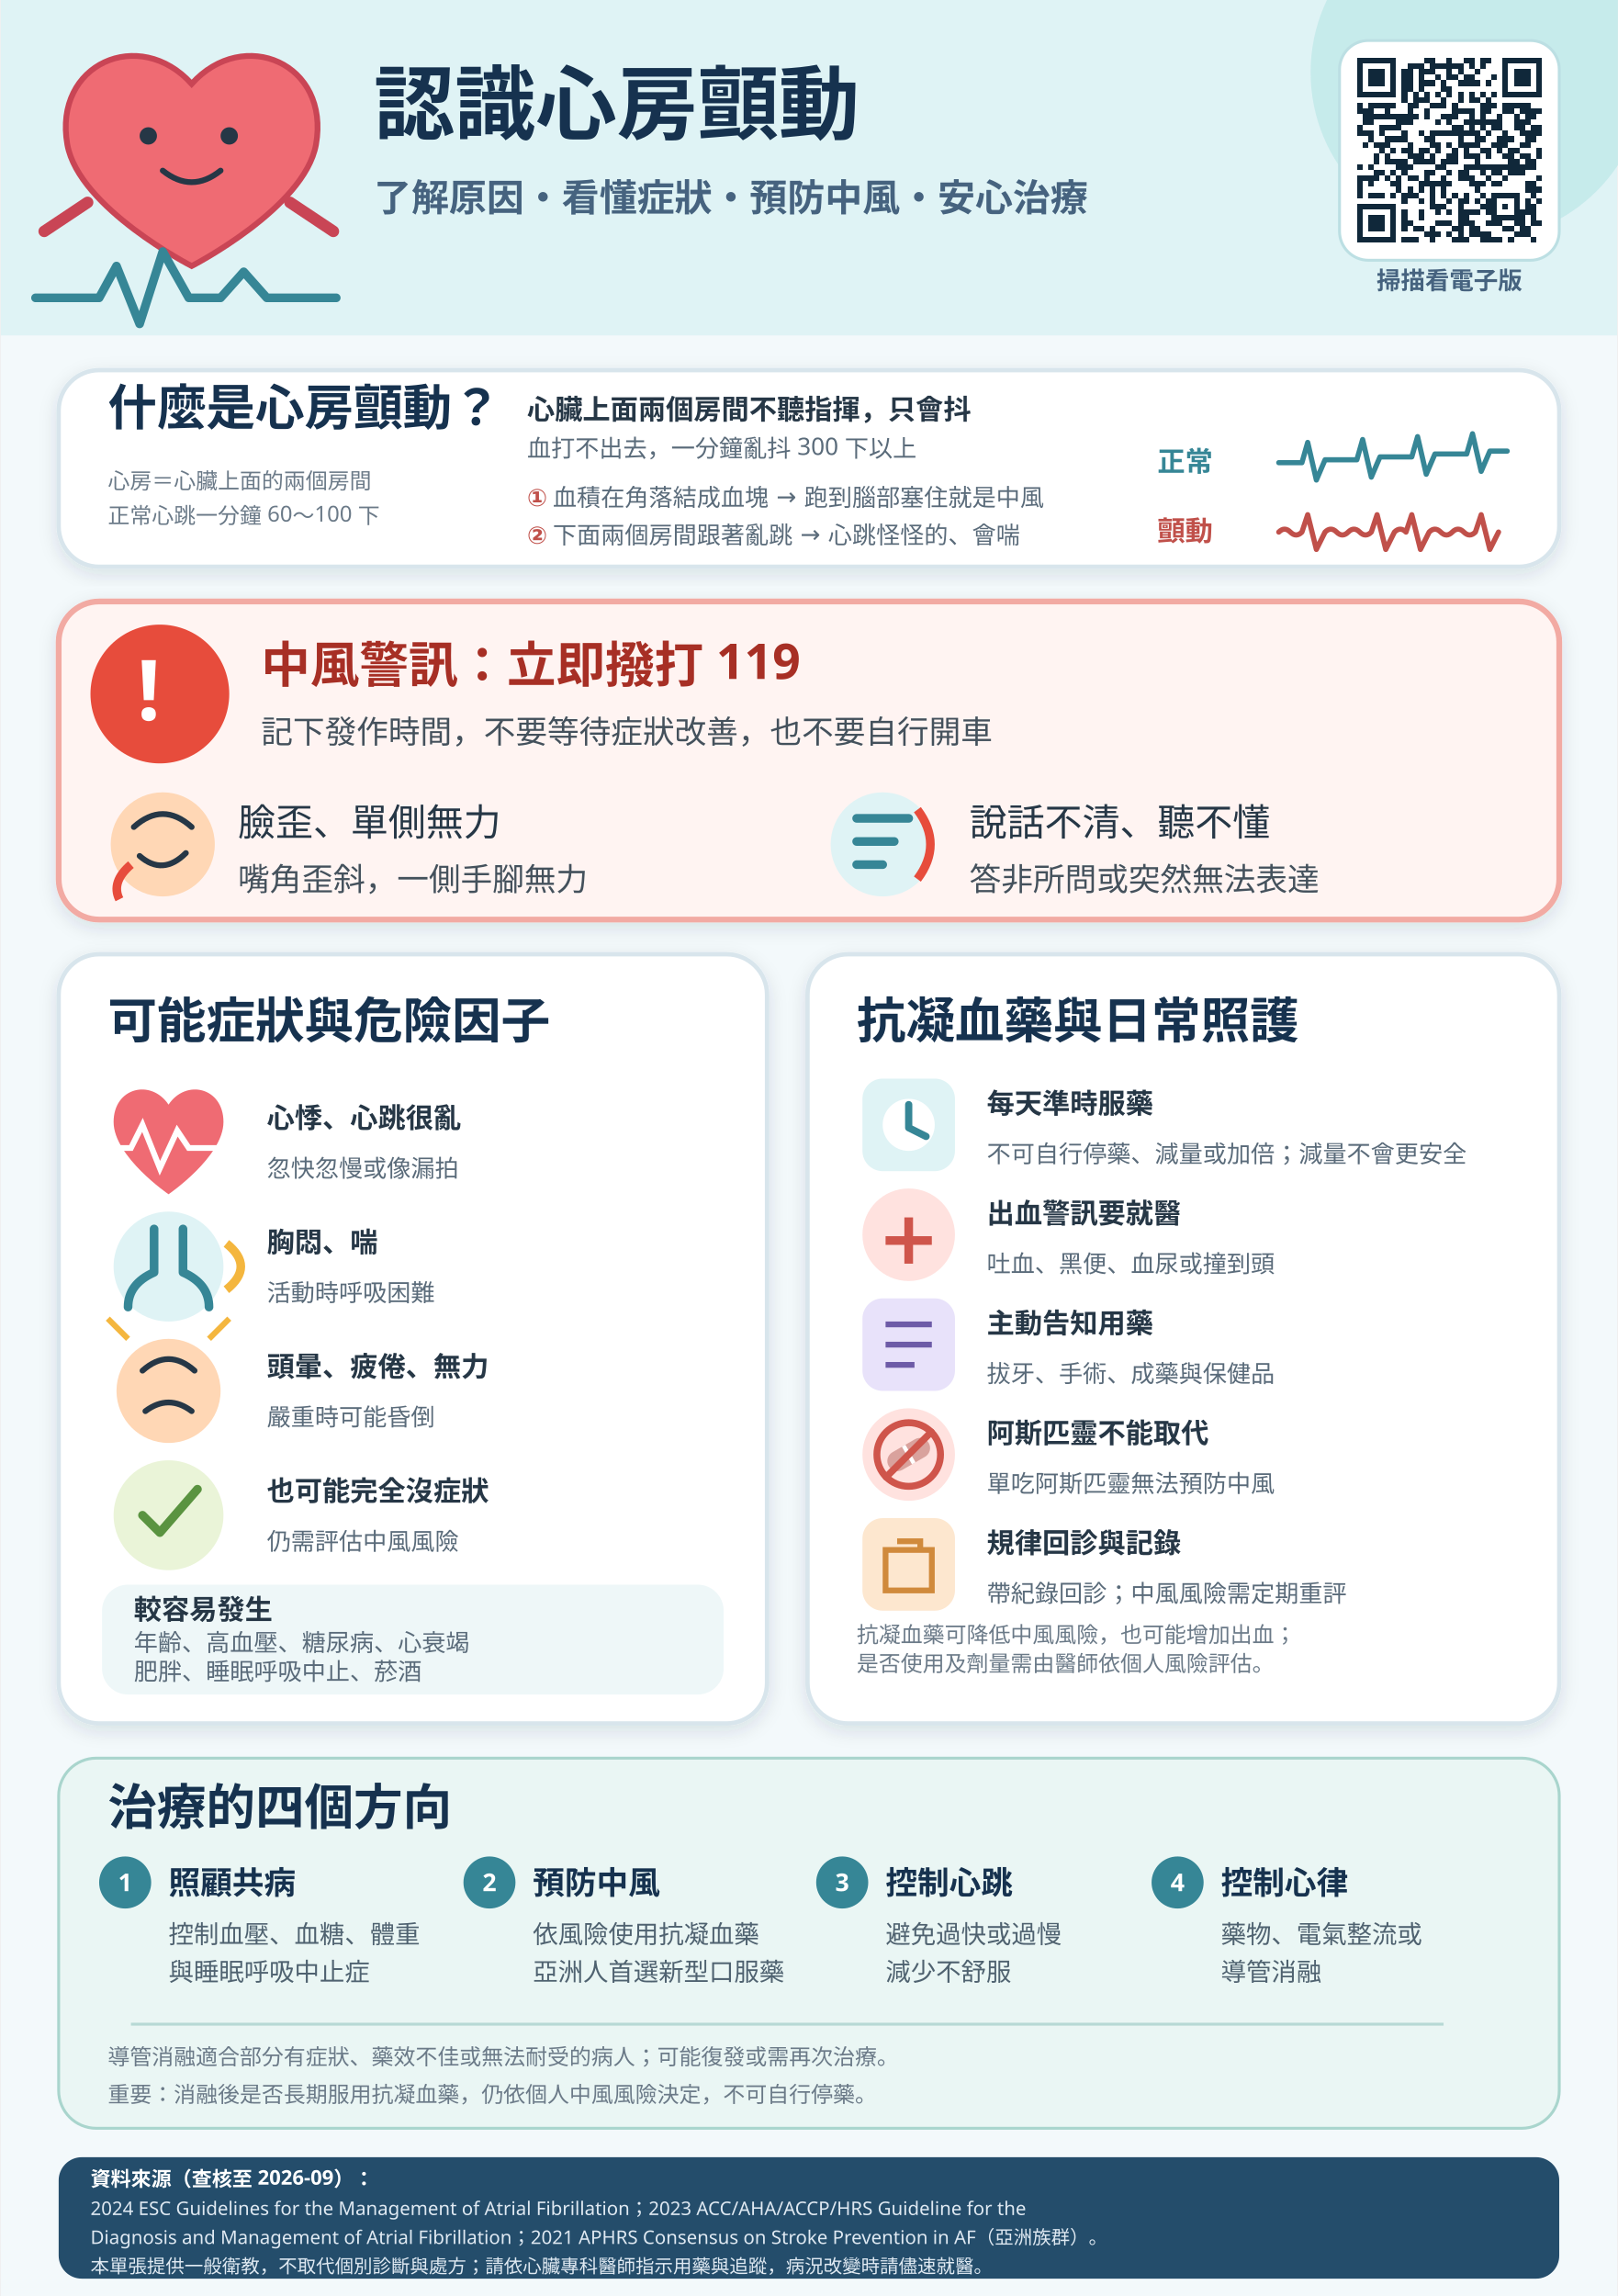
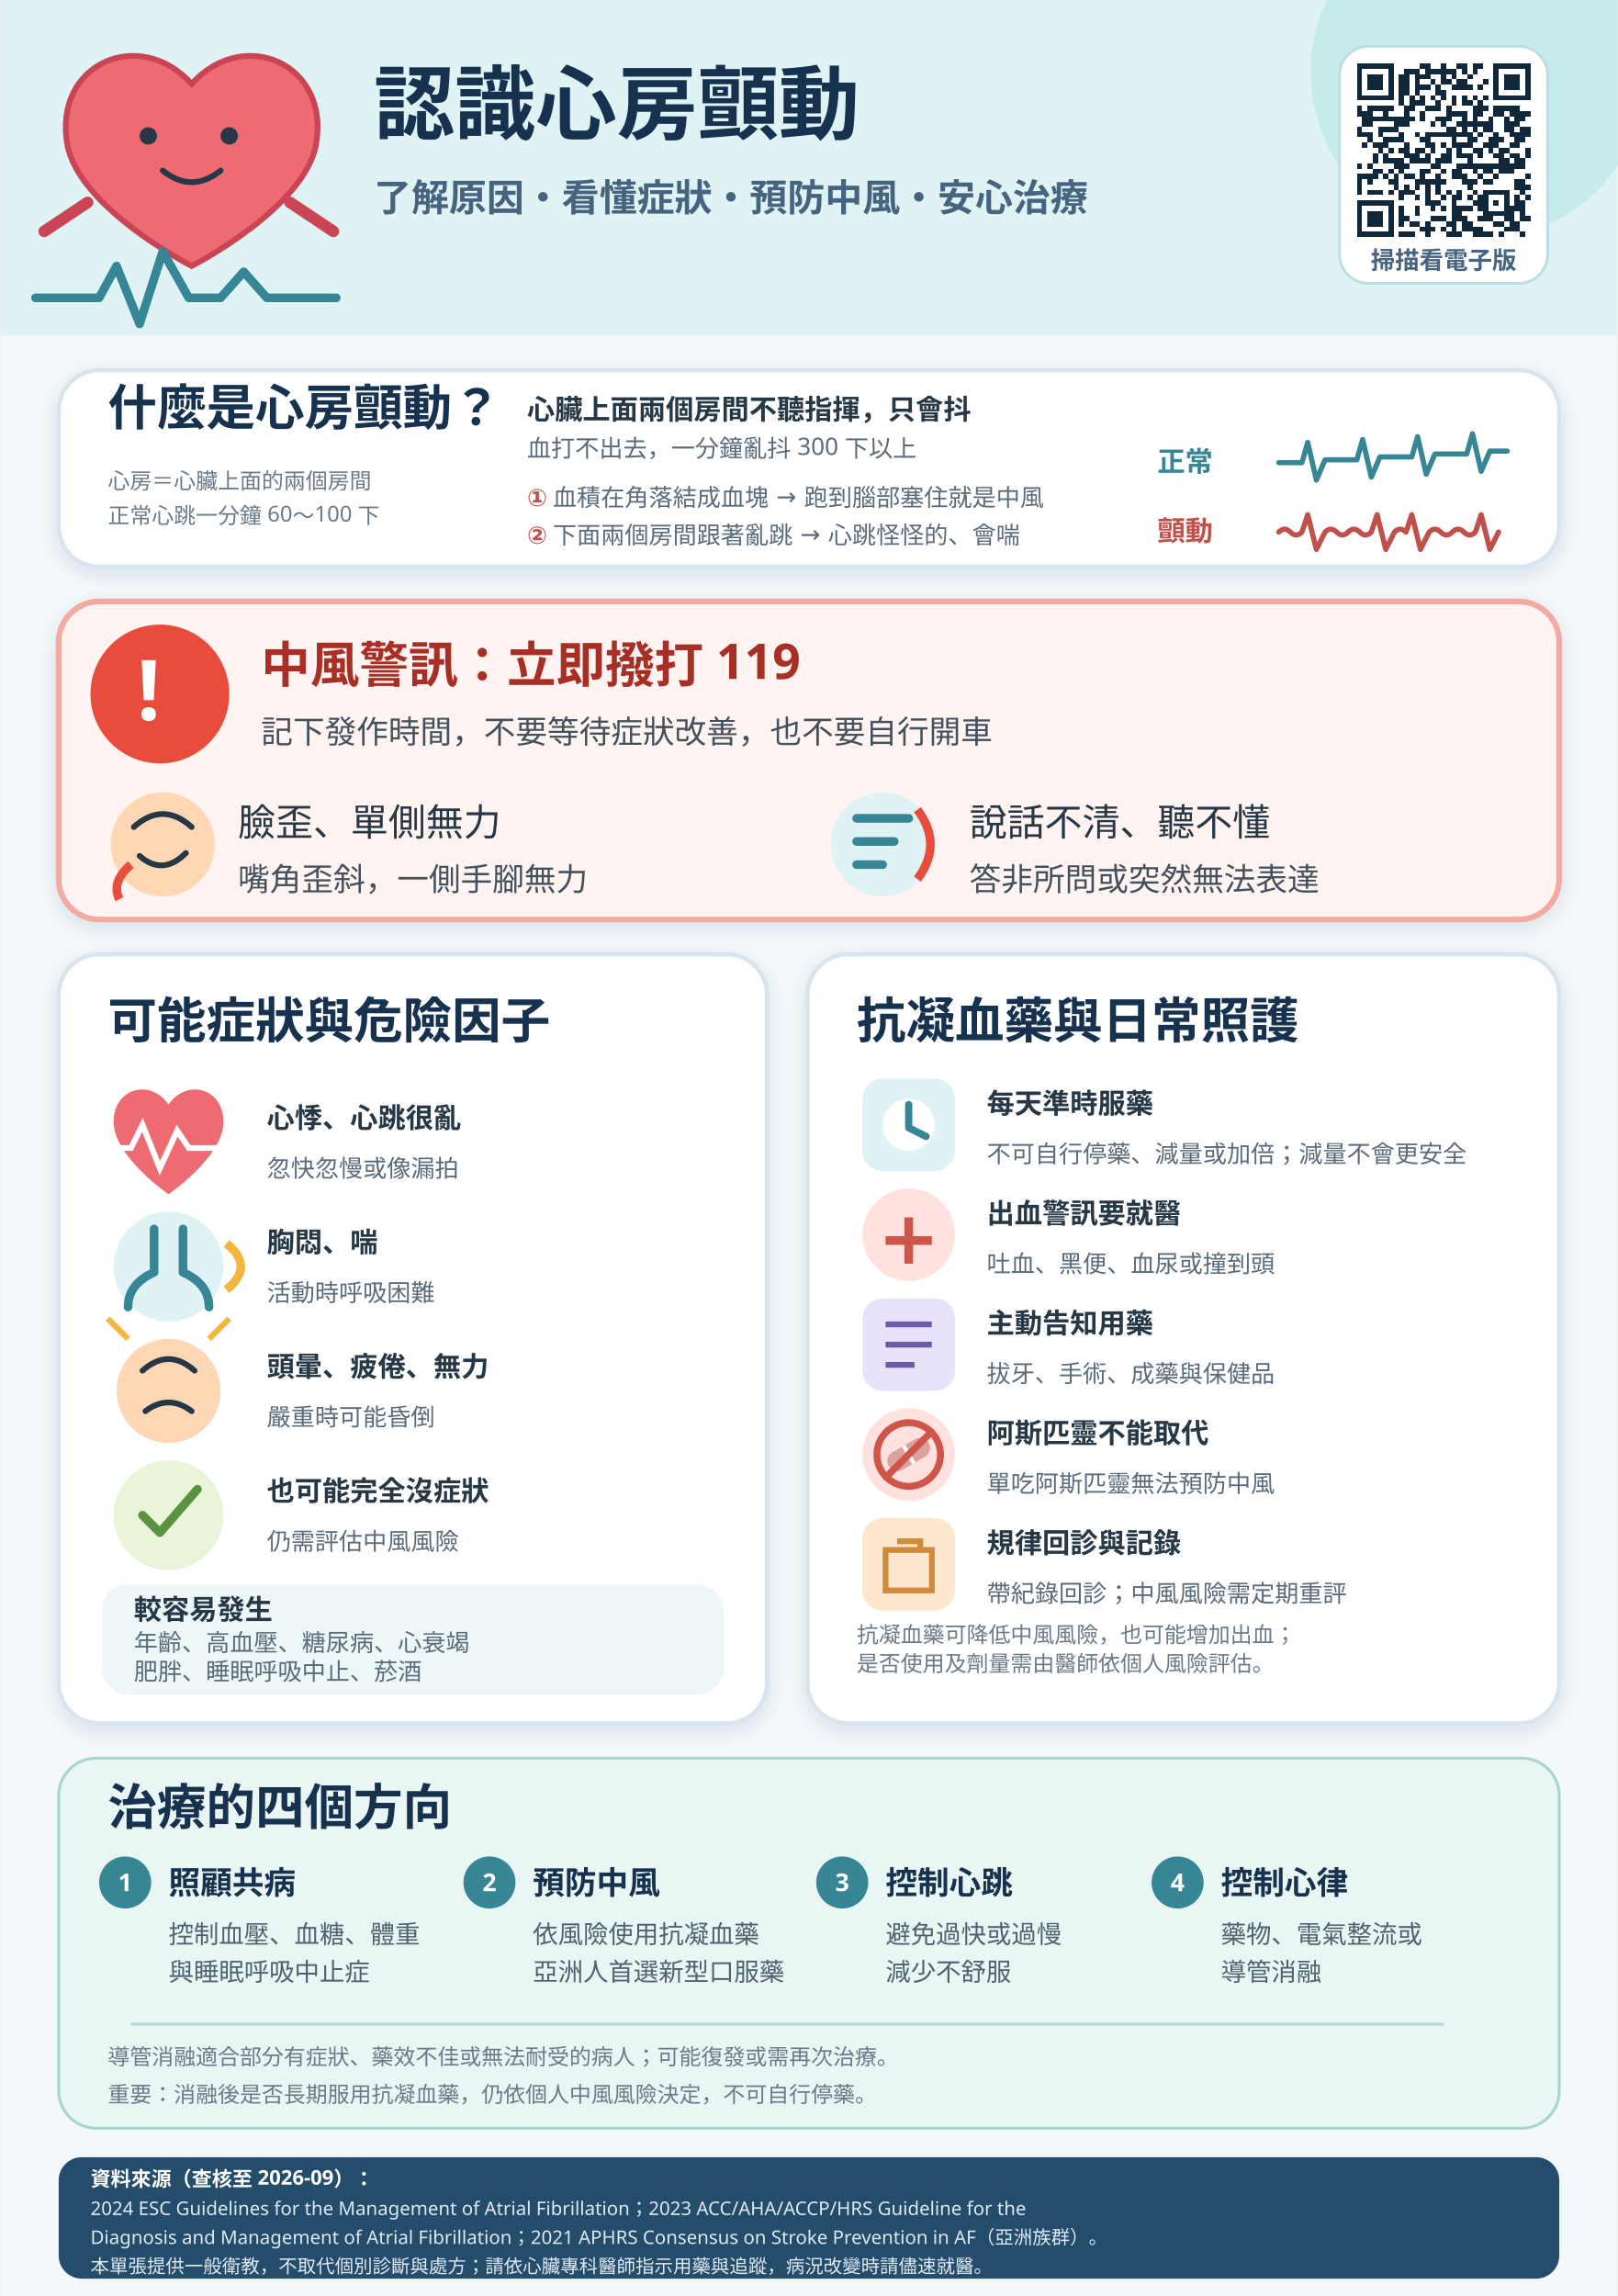
<svg xmlns="http://www.w3.org/2000/svg" width="148mm" height="210mm" viewBox="0 0 559 794">
  <defs>
    <style>
      .title{font:700 28px 'Microsoft JhengHei','Noto Sans TC',sans-serif;fill:#16324f}.sub{font:700 13px 'Microsoft JhengHei','Noto Sans TC',sans-serif;fill:#46637f}
      .h{font:700 17px 'Microsoft JhengHei','Noto Sans TC',sans-serif;fill:#16324f}.b{font:500 13px 'Microsoft JhengHei','Noto Sans TC',sans-serif;fill:#263746}
      .s{font:500 11px 'Microsoft JhengHei','Noto Sans TC',sans-serif;fill:#44515c}.tb{font:700 11px 'Microsoft JhengHei','Noto Sans TC',sans-serif;fill:#16324f}
      .ts{font:500 8.7px 'Microsoft JhengHei','Noto Sans TC',sans-serif;fill:#4f6270}.tn{font:700 8.5px sans-serif;fill:#fff}
      .src{font:500 6.5px 'Microsoft JhengHei','Noto Sans TC',sans-serif;fill:#dfe9f2}.srh{font:700 7px 'Microsoft JhengHei',sans-serif;fill:#fff}
      .cb{font:700 9.6px 'Microsoft JhengHei','Noto Sans TC',sans-serif;fill:#263746}.cs{font:500 8.3px 'Microsoft JhengHei','Noto Sans TC',sans-serif;fill:#5a6b7a}
      .def{font:500 9.3px 'Microsoft JhengHei','Noto Sans TC',sans-serif;fill:#44515c}.fn{font:500 7.6px 'Microsoft JhengHei','Noto Sans TC',sans-serif;fill:#6b7a88}.card{fill:#fff;stroke:#d8e5ec;stroke-width:1.5}.round{stroke-linecap:round;stroke-linejoin:round}
    </style>
    <filter id="shadow">
      <feDropShadow dx="0" dy="2" stdDeviation="3" flood-color="#18364a" flood-opacity=".12" />
    </filter>
  </defs>
  <rect width="559" height="794" fill="#f3f9fb" />
  <path d="M0 0h559v116H0z" fill="#dff3f5" />
  <circle cx="511" cy="25" r="58" fill="#bde7e8" opacity=".72" />
  <path d="M66 29C48 9 18 22 23 50c4 22 43 42 43 42s39-20 43-42c5-28-25-41-43-21z" fill="#ef6b73" stroke="#c94555" stroke-width="2" />
  <circle cx="51" cy="47" r="3" fill="#263746" />
  <circle cx="79" cy="47" r="3" fill="#263746" />
  <path d="M56 59q10 8 20 0" fill="none" stroke="#263746" stroke-width="2" class="round" />
  <path d="M30 70l-15 10M100 70l15 10" stroke="#c94555" stroke-width="4" class="round" />
  <path d="M12 103h22l6-11 8 20 8-25 9 16h11l8-9 8 9h24" fill="none" stroke="#368696" stroke-width="3" class="round" />
  <text x="129" y="46" class="title">認識心房顫動</text>
  <text x="129" y="73" class="sub">了解原因・看懂症狀・預防中風・安心治療</text>
  <rect x="20" y="128" width="519" height="68" rx="14" class="card" filter="url(#shadow)" />
  <text x="37" y="147" class="h">什麼是心房顫動？</text>
  <text x="37" y="169" class="fn">心房＝心臟上面的兩個房間</text>
  <text x="37" y="181" class="fn">正常心跳一分鐘 60～100 下</text>
  <text x="182" y="145" class="cb">心臟上面兩個房間不聽指揮，只會抖</text>
  <text x="182" y="158" class="cs">血打不出去，一分鐘亂抖 300 下以上</text>
  <text x="182" y="175" class="cs">
    <tspan style="fill:#c0504a;font-weight:700">①</tspan> 血積在角落結成血塊 → 跑到腦部塞住就是中風</text>
  <text x="182" y="188" class="cs">
    <tspan style="fill:#c0504a;font-weight:700">②</tspan> 下面兩個房間跟著亂跳 → 心跳怪怪的、會喘</text>
  <text x="400" y="163" class="cb" style="fill:#368696">正常</text>
  <path d="M442 160h8l2-7 3 13 3-7h11l2-7 3 13 3-7h11l2-7 3 13 3-7h11l2-7 3 13 3-7h6" fill="none" stroke="#368696" stroke-width="1.8" class="round" />
  <text x="400" y="187" class="cb" style="fill:#c0504a">顫動</text>
  <path d="M442 184q2-2 4 0t4 0l2-6 3 12 3-6q2-2 4 0t4 0t4 0t4 0l2-6 3 12 3-6q2-2 4 0l2-6 3 12 3-6q2-2 4 0t4 0t4 0t4 0l2-6 3 12 3-6" fill="none" stroke="#c0504a" stroke-width="1.8" class="round" />
  <rect x="20" y="208" width="519" height="110" rx="14" fill="#fff4f2" stroke="#f2aaa3" stroke-width="2" filter="url(#shadow)" />
  <circle cx="55" cy="240" r="24" fill="#e74c3c" />
  <text x="47" y="249" style="font:700 29px sans-serif;fill:white">!</text>
  <text x="90" y="236" class="h" style="fill:#a72f25">中風警訊：立即撥打 119</text>
  <text x="90" y="257" class="s">記下發作時間，不要等待症狀改善，也不要自行開車</text>
  <g transform="translate(34 272)">
    <circle cx="22" cy="20" r="18" fill="#ffd7b5" />
    <path d="M12 14q10-9 20 0M14 24q8 7 16-1" fill="none" stroke="#263746" stroke-width="2" class="round" />
    <path d="M11 27q-7 6-4 12" fill="none" stroke="#e74c3c" stroke-width="3" />
    <text x="48" y="17" class="b">臉歪、單側無力</text>
    <text x="48" y="36" class="s">嘴角歪斜，一側手腳無力</text>
  </g>
  <g transform="translate(285 272)">
    <circle cx="20" cy="20" r="18" fill="#dff3f5" />
    <path d="M11 11h18M11 19h13M11 27h9" stroke="#368696" stroke-width="3" class="round" />
    <path d="M32 8q9 12 0 24" fill="none" stroke="#e74c3c" stroke-width="3" />
    <text x="50" y="17" class="b">說話不清、聽不懂</text>
    <text x="50" y="36" class="s">答非所問或突然無法表達</text>
  </g>
  <rect x="20" y="330" width="245" height="266" rx="14" class="card" filter="url(#shadow)" />
  <text x="37" y="359" class="h">可能症狀與危險因子</text>
  <g transform="translate(37 375)">
    <path d="M21 7C15-2 2 1 2 13c0 12 19 25 19 25s19-13 19-25C40 1 27-2 21 7z" fill="#ef6b73" />
    <path d="M-2 22h10l4-8 6 15 6-13 4 6h16" fill="none" stroke="#fff" stroke-width="2" />
    <text x="55" y="15" class="cb">心悸、心跳很亂</text>
    <text x="55" y="32" class="cs">忽快忽慢或像漏拍</text>
  </g>
  <g transform="translate(37 418)">
    <circle cx="21" cy="20" r="19" fill="#dff3f5" />
    <path d="M16 7v15M26 7v15M16 22q-9 4-9 12M26 22q9 4 9 12" fill="none" stroke="#368696" stroke-width="3" class="round" />
    <path d="M41 12q10 8 0 16" fill="none" stroke="#f4b63e" stroke-width="3" />
    <text x="55" y="15" class="cb">胸悶、喘</text>
    <text x="55" y="32" class="cs">活動時呼吸困難</text>
  </g>
  <g transform="translate(37 461)">
    <circle cx="21" cy="20" r="18" fill="#ffd7b5" />
    <path d="M12 13q9-8 18 0M13 27q8-6 16 0" fill="none" stroke="#263746" stroke-width="2" class="round" />
    <path d="M7 2l-7-7M35 2l7-7" stroke="#f4b63e" stroke-width="2" />
    <text x="55" y="15" class="cb">頭暈、疲倦、無力</text>
    <text x="55" y="32" class="cs">嚴重時可能昏倒</text>
  </g>
  <g transform="translate(37 504)">
    <circle cx="21" cy="20" r="19" fill="#eaf4d8" />
    <path d="M12 20l6 6 13-15" fill="none" stroke="#5a9340" stroke-width="3" class="round" />
    <text x="55" y="15" class="cb">也可能完全沒症狀</text>
    <text x="55" y="32" class="cs">仍需評估中風風險</text>
  </g>
  <rect x="35" y="548" width="215" height="38" rx="9" fill="#eef7f8" />
  <text x="46" y="560" class="cb">較容易發生</text>
  <text x="46" y="571" class="cs">年齡、高血壓、糖尿病、心衰竭</text>
  <text x="46" y="581" class="cs">肥胖、睡眠呼吸中止、菸酒</text>
  <rect x="279" y="330" width="260" height="266" rx="14" class="card" filter="url(#shadow)" />
  <text x="296" y="359" class="h">抗凝血藥與日常照護</text>
  <g transform="translate(298 373)">
    <rect width="32" height="32" rx="7" fill="#dff3f5" />
    <circle cx="16" cy="16" r="9" fill="#fff" />
    <path d="M16 9v8l6 3" fill="none" stroke="#368696" stroke-width="2.5" class="round" />
    <text x="43" y="12" class="cb">每天準時服藥</text>
    <text x="43" y="29" class="cs">不可自行停藥、減量或加倍；減量不會更安全</text>
  </g>
  <g transform="translate(298 411)">
    <circle cx="16" cy="16" r="16" fill="#ffe2df" />
    <path d="M8 18h16M16 10v16" stroke="#cf554b" stroke-width="3" />
    <text x="43" y="12" class="cb">出血警訊要就醫</text>
    <text x="43" y="29" class="cs">吐血、黑便、血尿或撞到頭</text>
  </g>
  <g transform="translate(298 449)">
    <rect width="32" height="32" rx="7" fill="#e8e2fa" />
    <path d="M8 9h16M8 16h16M8 23h10" stroke="#6d5ba7" stroke-width="2" />
    <text x="43" y="12" class="cb">主動告知用藥</text>
    <text x="43" y="29" class="cs">拔牙、手術、成藥與保健品</text>
  </g>
  <g transform="translate(298 487)">
    <circle cx="16" cy="16" r="16" fill="#ffe2df" />
    <g transform="rotate(-30 16 16)">
      <rect x="8" y="12.5" width="16" height="7" rx="3.5" fill="#d9a29d" />
      <path d="M16 12.5v7" stroke="#fff" stroke-width="1.4" />
    </g>
    <circle cx="16" cy="16" r="11" fill="none" stroke="#cf554b" stroke-width="2.4" />
    <path d="M8.2 23.8 23.8 8.2" stroke="#cf554b" stroke-width="2.4" class="round" />
    <text x="43" y="12" class="cb">阿斯匹靈不能取代</text>
    <text x="43" y="29" class="cs">單吃阿斯匹靈無法預防中風</text>
  </g>
  <g transform="translate(298 525)">
    <rect width="32" height="32" rx="7" fill="#fde7cf" />
    <path d="M8 11h16v14H8zM12 8h8v4" fill="none" stroke="#d08a3c" stroke-width="2" />
    <text x="43" y="12" class="cb">規律回診與記錄</text>
    <text x="43" y="29" class="cs">帶紀錄回診；中風風險需定期重評</text>
  </g>
  <text x="296" y="568" class="fn">抗凝血藥可降低中風風險，也可能增加出血；</text>
  <text x="296" y="578" class="fn">是否使用及劑量需由醫師依個人風險評估。</text>
  <rect x="20" y="608" width="519" height="128" rx="13" fill="#eaf6f4" stroke="#a9d5cd" />
  <text x="37" y="631" class="h">治療的四個方向</text>
  <circle cx="43" cy="651" r="9" fill="#368696" />
  <text x="43" y="654" text-anchor="middle" class="tn">1</text>
  <text x="58" y="655" class="tb">照顧共病</text>
  <text x="58" y="672" class="ts">控制血壓、血糖、體重</text>
  <text x="58" y="685" class="ts">與睡眠呼吸中止症</text>
  <circle cx="169" cy="651" r="9" fill="#368696" />
  <text x="169" y="654" text-anchor="middle" class="tn">2</text>
  <text x="184" y="655" class="tb">預防中風</text>
  <text x="184" y="672" class="ts">依風險使用抗凝血藥</text>
  <text x="184" y="685" class="ts">亞洲人首選新型口服藥</text>
  <circle cx="291" cy="651" r="9" fill="#368696" />
  <text x="291" y="654" text-anchor="middle" class="tn">3</text>
  <text x="306" y="655" class="tb">控制心跳</text>
  <text x="306" y="672" class="ts">避免過快或過慢</text>
  <text x="306" y="685" class="ts">減少不舒服</text>
  <circle cx="407" cy="651" r="9" fill="#368696" />
  <text x="407" y="654" text-anchor="middle" class="tn">4</text>
  <text x="422" y="655" class="tb">控制心律</text>
  <text x="422" y="672" class="ts">藥物、電氣整流或</text>
  <text x="422" y="685" class="ts">導管消融</text>
  <path d="M45 700h454" stroke="#b7d9d5" stroke-width="1" />
  <text x="37" y="714" class="fn">導管消融適合部分有症狀、藥效不佳或無法耐受的病人；可能復發或需再次治療。</text>
  <text x="37" y="727" class="fn">重要：消融後是否長期服用抗凝血藥，仍依個人中風風險決定，不可自行停藥。</text>
  <rect x="20" y="746" width="519" height="42" rx="8" fill="#244d6b" />
  <text x="31" y="756" class="srh">資料來源（查核至 2026-09）：</text>
  <text x="31" y="766" class="src">2024 ESC Guidelines for the Management of Atrial Fibrillation；2023 ACC/AHA/ACCP/HRS Guideline for the</text>
  <text x="31" y="776" class="src">Diagnosis and Management of Atrial Fibrillation；2021 APHRS Consensus on Stroke Prevention in AF（亞洲族群）。</text>
  <text x="31" y="786" class="src">本單張提供一般衛教，不取代個別診斷與處方；請依心臟專科醫師指示用藥與追蹤，病況改變時請儘速就醫。</text>
  <g id="qr">
-     <text x="501" y="100" text-anchor="middle" style="font:700 8.4px 'Microsoft JhengHei','Noto Sans TC',sans-serif;fill:#46637f">掃描看電子版</text>
-     <rect x="463" y="14" width="76" height="76" rx="10" fill="#fff" stroke="#bcdfe3" />
-     <g transform="translate(469 20) scale(1.939394)" shape-rendering="crispEdges">
+     <rect x="463" y="16" width="72" height="82" rx="10" fill="#fff" stroke="#bcdfe3" />
+     <g transform="translate(469 22) scale(1.818182)" shape-rendering="crispEdges">
      <path d="M0 0h7v1h-7zM12 0h2v1h-2zM16 0h1v1h-1zM19 0h2v1h-2zM22 0h2v1h-2zM26 0h7v1h-7zM0 1h1v1h-1zM6 1h1v1h-1zM9 1h3v1h-3zM13 1h6v1h-6zM20 1h1v1h-1zM22 1h1v1h-1zM26 1h1v1h-1zM32 1h1v1h-1zM0 2h1v1h-1zM2 2h3v1h-3zM6 2h1v1h-1zM8 2h2v1h-2zM11 2h3v1h-3zM16 2h1v1h-1zM18 2h1v1h-1zM21 2h1v1h-1zM26 2h1v1h-1zM28 2h3v1h-3zM32 2h1v1h-1zM0 3h1v1h-1zM2 3h3v1h-3zM6 3h1v1h-1zM8 3h2v1h-2zM11 3h1v1h-1zM14 3h1v1h-1zM16 3h2v1h-2zM19 3h2v1h-2zM24 3h1v1h-1zM26 3h1v1h-1zM28 3h3v1h-3zM32 3h1v1h-1zM0 4h1v1h-1zM2 4h3v1h-3zM6 4h1v1h-1zM8 4h2v1h-2zM11 4h3v1h-3zM15 4h1v1h-1zM18 4h4v1h-4zM23 4h1v1h-1zM26 4h1v1h-1zM28 4h3v1h-3zM32 4h1v1h-1zM0 5h1v1h-1zM6 5h1v1h-1zM8 5h2v1h-2zM11 5h1v1h-1zM15 5h2v1h-2zM26 5h1v1h-1zM32 5h1v1h-1zM0 6h7v1h-7zM8 6h1v1h-1zM10 6h1v1h-1zM12 6h1v1h-1zM14 6h1v1h-1zM16 6h1v1h-1zM18 6h1v1h-1zM20 6h1v1h-1zM22 6h1v1h-1zM24 6h1v1h-1zM26 6h7v1h-7zM8 7h1v1h-1zM10 7h3v1h-3zM15 7h1v1h-1zM18 7h1v1h-1zM20 7h2v1h-2zM23 7h1v1h-1zM0 8h1v1h-1zM2 8h5v1h-5zM9 8h2v1h-2zM13 8h3v1h-3zM17 8h1v1h-1zM22 8h3v1h-3zM26 8h5v1h-5zM0 9h3v1h-3zM5 9h1v1h-1zM9 9h1v1h-1zM12 9h1v1h-1zM17 9h4v1h-4zM22 9h2v1h-2zM26 9h2v1h-2zM29 9h4v1h-4zM1 10h10v1h-10zM12 10h1v1h-1zM15 10h3v1h-3zM20 10h1v1h-1zM22 10h1v1h-1zM25 10h1v1h-1zM28 10h1v1h-1zM30 10h2v1h-2zM1 11h2v1h-2zM7 11h3v1h-3zM14 11h1v1h-1zM16 11h1v1h-1zM19 11h7v1h-7zM28 11h3v1h-3zM0 12h1v1h-1zM4 12h4v1h-4zM17 12h2v1h-2zM20 12h1v1h-1zM22 12h1v1h-1zM24 12h2v1h-2zM28 12h2v1h-2zM31 12h2v1h-2zM0 13h3v1h-3zM4 13h1v1h-1zM8 13h1v1h-1zM11 13h1v1h-1zM13 13h9v1h-9zM23 13h1v1h-1zM26 13h1v1h-1zM29 13h4v1h-4zM2 14h1v1h-1zM5 14h4v1h-4zM12 14h2v1h-2zM18 14h1v1h-1zM21 14h2v1h-2zM25 14h3v1h-3zM30 14h2v1h-2zM1 15h1v1h-1zM3 15h3v1h-3zM9 15h1v1h-1zM13 15h2v1h-2zM16 15h1v1h-1zM18 15h4v1h-4zM24 15h3v1h-3zM29 15h2v1h-2zM4 16h1v1h-1zM6 16h1v1h-1zM8 16h2v1h-2zM11 16h2v1h-2zM14 16h1v1h-1zM17 16h1v1h-1zM19 16h1v1h-1zM22 16h2v1h-2zM25 16h1v1h-1zM27 16h2v1h-2zM32 16h1v1h-1zM3 17h1v1h-1zM5 17h1v1h-1zM9 17h3v1h-3zM13 17h1v1h-1zM16 17h2v1h-2zM19 17h3v1h-3zM23 17h1v1h-1zM26 17h2v1h-2zM29 17h2v1h-2zM32 17h1v1h-1zM3 18h1v1h-1zM5 18h4v1h-4zM10 18h4v1h-4zM15 18h3v1h-3zM21 18h1v1h-1zM27 18h2v1h-2zM30 18h2v1h-2zM0 19h1v1h-1zM2 19h1v1h-1zM7 19h3v1h-3zM14 19h2v1h-2zM19 19h13v1h-13zM3 20h2v1h-2zM6 20h1v1h-1zM8 20h1v1h-1zM12 20h2v1h-2zM16 20h1v1h-1zM18 20h2v1h-2zM22 20h1v1h-1zM24 20h2v1h-2zM27 20h3v1h-3zM0 21h4v1h-4zM5 21h1v1h-1zM7 21h1v1h-1zM9 21h2v1h-2zM12 21h1v1h-1zM15 21h1v1h-1zM18 21h3v1h-3zM23 21h1v1h-1zM26 21h1v1h-1zM32 21h1v1h-1zM0 22h1v1h-1zM2 22h1v1h-1zM6 22h2v1h-2zM11 22h6v1h-6zM20 22h3v1h-3zM24 22h2v1h-2zM30 22h2v1h-2zM0 23h1v1h-1zM7 23h1v1h-1zM9 23h1v1h-1zM11 23h1v1h-1zM13 23h1v1h-1zM15 23h1v1h-1zM21 23h1v1h-1zM30 23h3v1h-3zM0 24h1v1h-1zM2 24h3v1h-3zM6 24h1v1h-1zM8 24h3v1h-3zM13 24h1v1h-1zM15 24h1v1h-1zM17 24h1v1h-1zM19 24h1v1h-1zM22 24h1v1h-1zM24 24h5v1h-5zM31 24h1v1h-1zM8 25h1v1h-1zM11 25h1v1h-1zM13 25h1v1h-1zM16 25h1v1h-1zM18 25h2v1h-2zM21 25h1v1h-1zM23 25h2v1h-2zM28 25h1v1h-1zM30 25h1v1h-1zM32 25h1v1h-1zM0 26h7v1h-7zM13 26h3v1h-3zM18 26h1v1h-1zM22 26h3v1h-3zM26 26h1v1h-1zM28 26h1v1h-1zM30 26h2v1h-2zM0 27h1v1h-1zM6 27h1v1h-1zM8 27h1v1h-1zM11 27h1v1h-1zM14 27h1v1h-1zM16 27h1v1h-1zM18 27h4v1h-4zM23 27h2v1h-2zM28 27h4v1h-4zM0 28h1v1h-1zM2 28h3v1h-3zM6 28h1v1h-1zM8 28h1v1h-1zM11 28h1v1h-1zM18 28h2v1h-2zM24 28h6v1h-6zM31 28h1v1h-1zM0 29h1v1h-1zM2 29h3v1h-3zM6 29h1v1h-1zM8 29h2v1h-2zM14 29h3v1h-3zM18 29h3v1h-3zM23 29h3v1h-3zM28 29h2v1h-2zM31 29h2v1h-2zM0 30h1v1h-1zM2 30h3v1h-3zM6 30h1v1h-1zM8 30h1v1h-1zM10 30h2v1h-2zM13 30h1v1h-1zM17 30h2v1h-2zM20 30h2v1h-2zM26 30h2v1h-2zM29 30h2v1h-2zM0 31h1v1h-1zM6 31h1v1h-1zM12 31h3v1h-3zM16 31h1v1h-1zM18 31h1v1h-1zM20 31h4v1h-4zM28 31h3v1h-3zM0 32h7v1h-7zM8 32h3v1h-3zM13 32h1v1h-1zM17 32h3v1h-3zM22 32h4v1h-4zM27 32h1v1h-1zM31 32h1v1h-1z" fill="#10283a" />
    </g>
+     <text x="499" y="93" text-anchor="middle" style="font:700 8.4px 'Microsoft JhengHei','Noto Sans TC',sans-serif;fill:#46637f">掃描看電子版</text>
  </g>
</svg>
